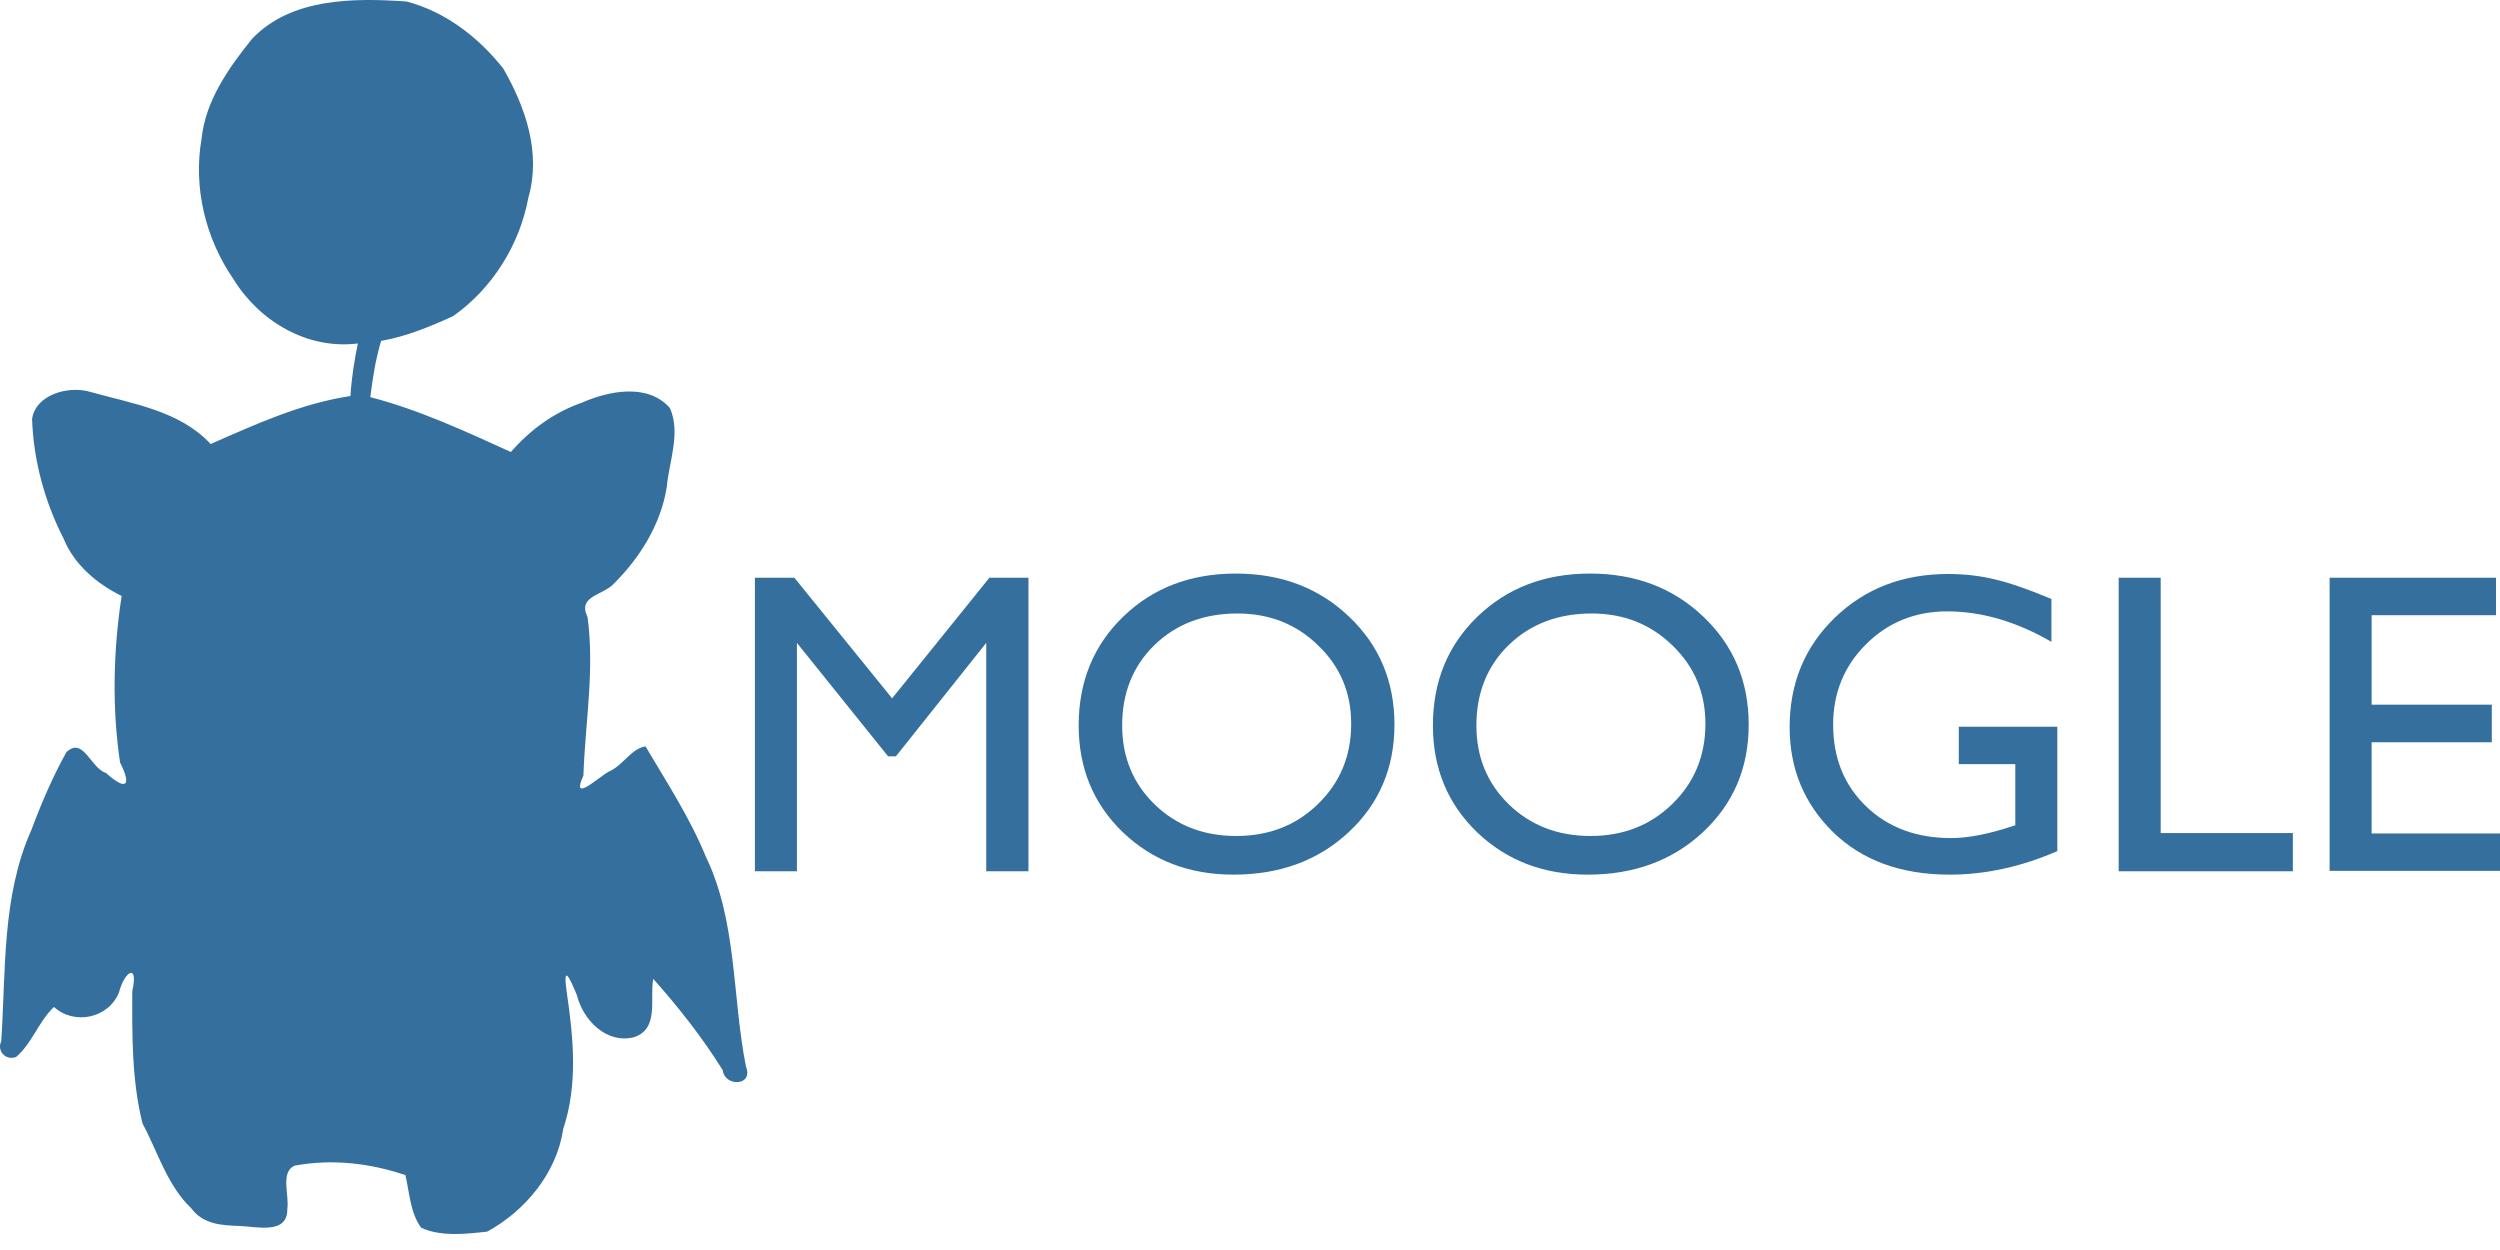
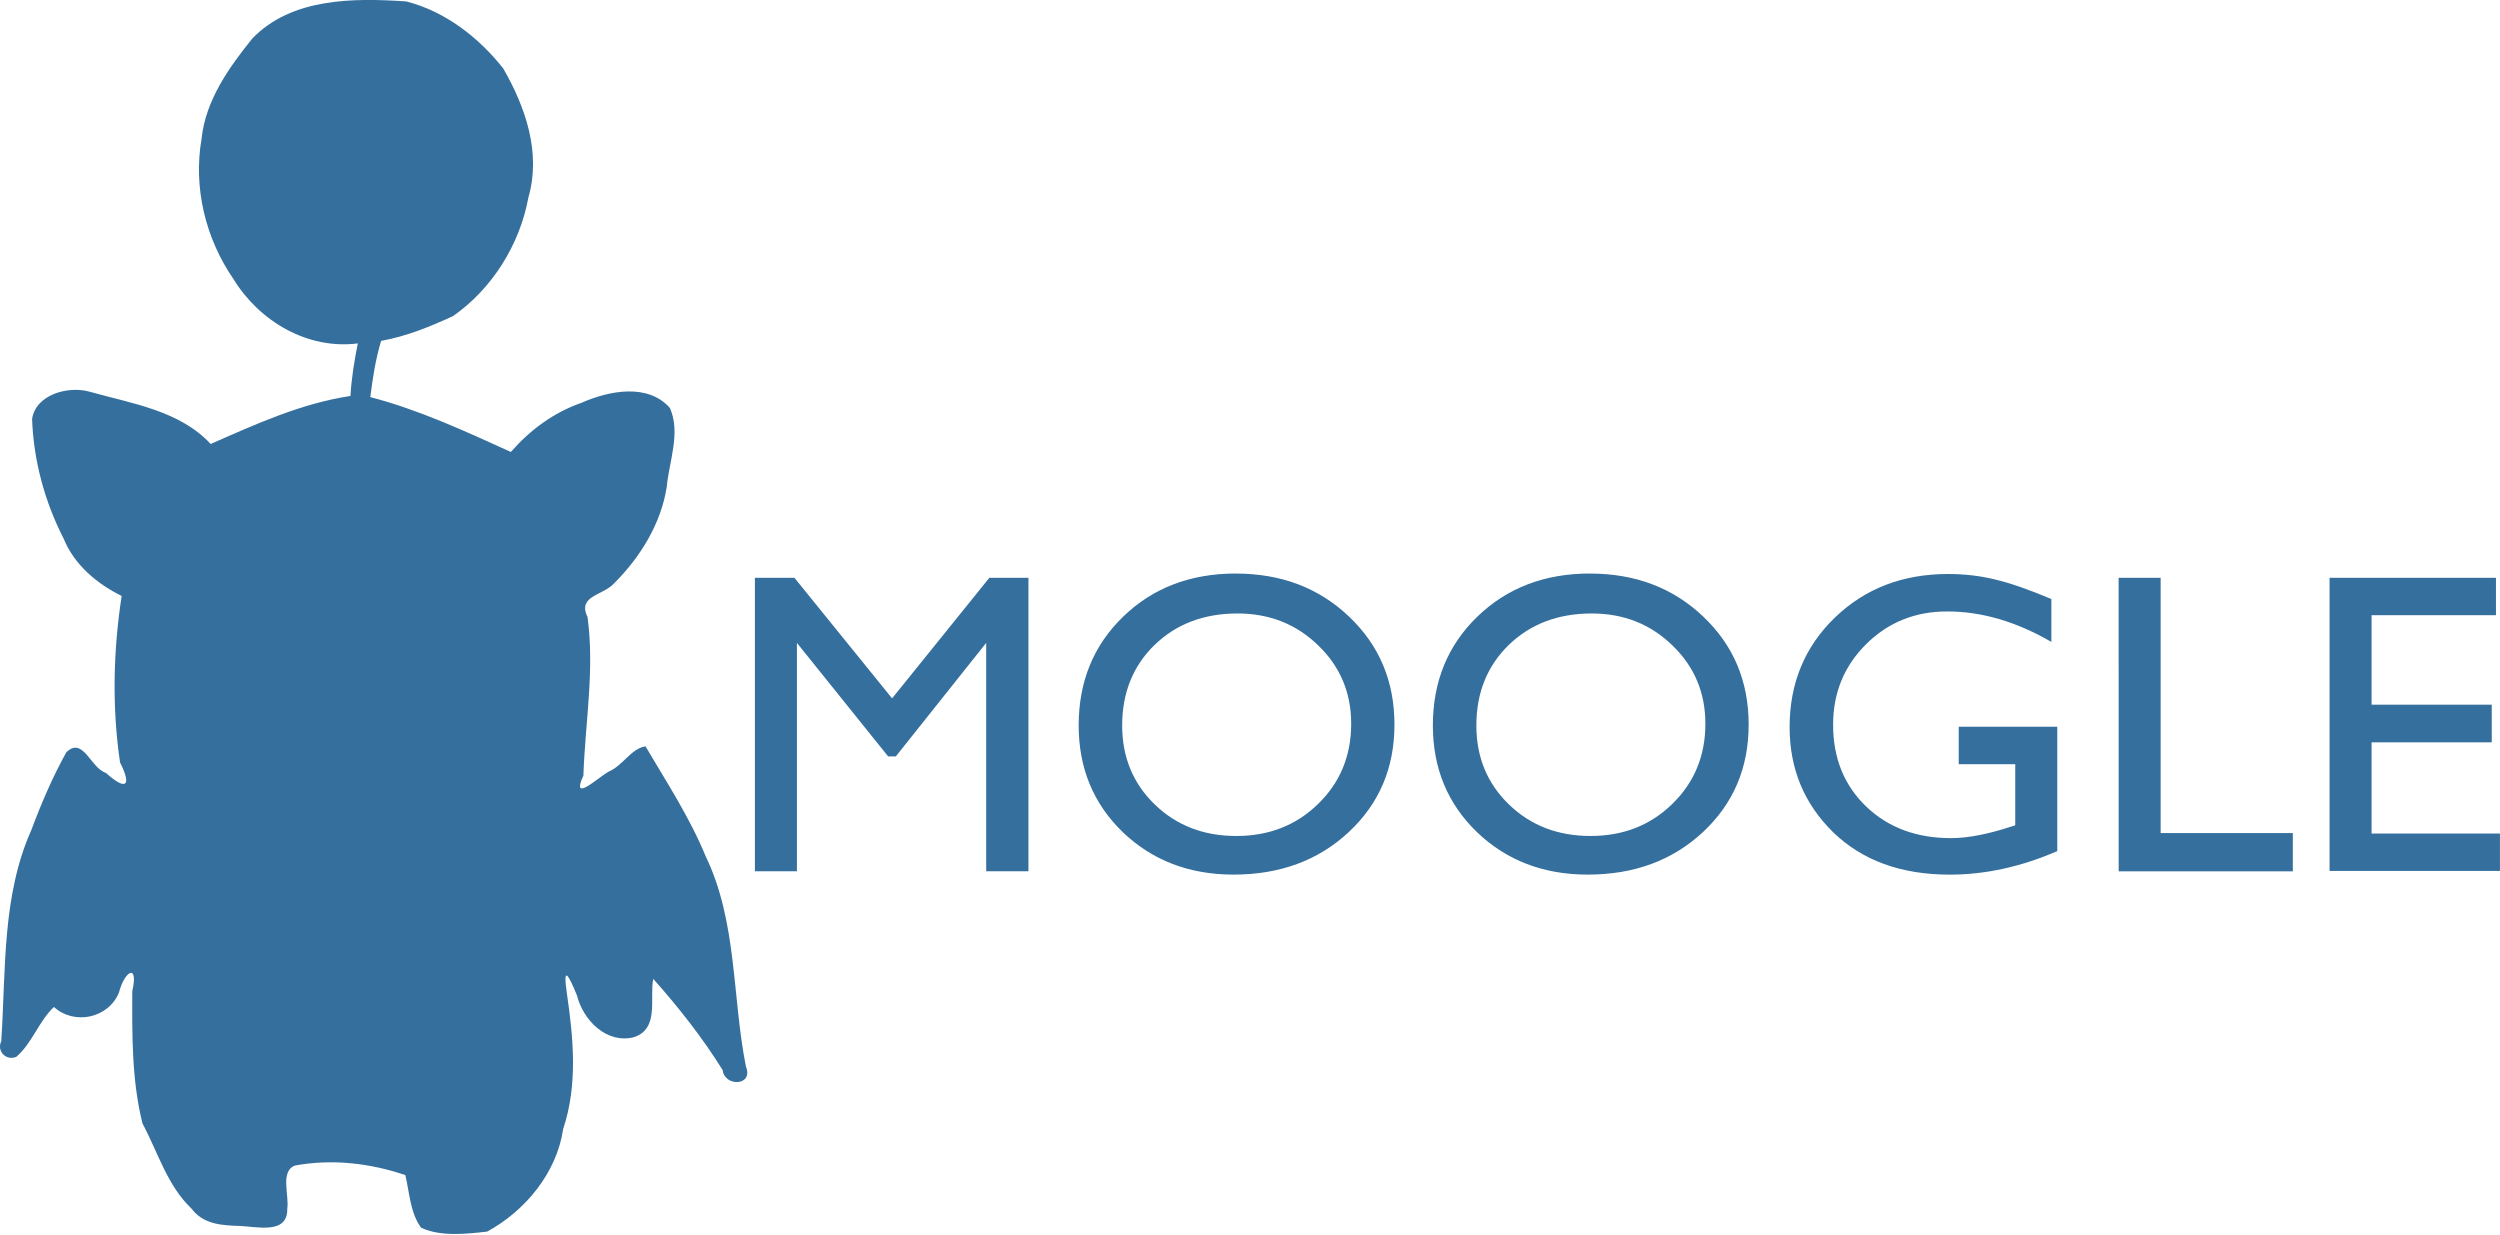
- <svg xmlns="http://www.w3.org/2000/svg" width="134" height="67" viewBox="0 0 134 67" fill="none">
-   <path d="M0.066 55.809C0.321 52.014 0.091 48.035 1.687 44.474C2.215 43.057 2.841 41.601 3.559 40.316C4.465 39.461 4.851 41.167 5.677 41.428C6.751 42.396 7.084 42.155 6.435 40.869C5.998 37.926 6.07 34.883 6.52 31.944C5.205 31.295 3.979 30.281 3.403 28.856C2.391 26.886 1.792 24.655 1.719 22.455C1.917 21.143 3.662 20.671 4.806 20.997C7.066 21.638 9.613 21.995 11.292 23.799C13.71 22.735 16.146 21.625 18.784 21.226C18.84 20.277 18.99 19.339 19.18 18.409C16.492 18.752 13.912 17.231 12.524 14.979C11.009 12.785 10.347 10.053 10.807 7.414C11.02 5.378 12.277 3.613 13.521 2.069C15.625 -0.119 18.954 -0.112 21.768 0.077C23.851 0.605 25.659 2.006 26.973 3.671C28.167 5.749 29.013 8.186 28.323 10.583C27.861 13.109 26.385 15.478 24.28 16.947C23.047 17.511 21.769 18.038 20.428 18.272C20.132 19.253 19.974 20.271 19.849 21.287C22.463 21.966 24.931 23.113 27.381 24.227C28.424 23.037 29.686 22.107 31.187 21.584C32.643 20.945 34.726 20.529 35.908 21.869C36.498 23.215 35.865 24.711 35.739 26.103C35.429 28.074 34.318 29.869 32.932 31.254C32.343 31.927 30.935 31.918 31.491 33.07C31.881 35.904 31.364 38.749 31.271 41.572C30.577 43.083 32.029 41.692 32.635 41.356C33.388 41.036 33.837 40.118 34.6 40.006C35.686 41.85 36.977 43.824 37.821 45.89C39.52 49.403 39.238 53.421 39.983 57.167C40.409 58.224 38.837 58.265 38.738 57.36C37.652 55.619 36.379 53.999 35.015 52.467C34.809 53.519 35.357 55.155 33.969 55.597C32.509 55.961 31.258 54.684 30.926 53.353C30.484 52.27 30.162 51.691 30.385 53.232C30.738 55.649 30.978 58.148 30.189 60.512C29.84 62.874 28.157 64.897 26.114 66.015C24.975 66.142 23.633 66.296 22.574 65.807C21.983 65 21.955 63.935 21.729 62.986C19.825 62.341 17.792 62.11 15.81 62.475C15.008 62.791 15.512 64.067 15.401 64.789C15.433 66.195 13.743 65.741 12.842 65.712C11.875 65.681 10.889 65.622 10.259 64.772C8.966 63.547 8.462 61.751 7.639 60.219C7.06 57.907 7.08 55.484 7.091 53.12C7.434 51.611 6.682 52.027 6.376 53.198C5.824 54.573 3.985 54.969 2.892 53.972C2.065 54.756 1.721 55.925 0.869 56.649C0.323 56.871 -0.185 56.34 0.066 55.809Z" fill="#356F9E" />
-   <path d="M53.031 30.968H55.125V46.701H52.862V34.459L48.019 40.541H47.603L42.715 34.459V46.701H40.463V30.968H42.58L47.817 37.432L53.031 30.968ZM66.24 30.743C68.673 30.743 70.696 31.513 72.31 33.052C73.932 34.591 74.743 36.52 74.743 38.84C74.743 41.16 73.924 43.082 72.288 44.606C70.659 46.123 68.601 46.881 66.116 46.881C63.744 46.881 61.766 46.123 60.182 44.606C58.605 43.082 57.817 41.175 57.817 38.885C57.817 36.535 58.613 34.591 60.204 33.052C61.796 31.513 63.808 30.743 66.24 30.743ZM66.33 32.883C64.529 32.883 63.046 33.446 61.882 34.572C60.726 35.698 60.148 37.136 60.148 38.885C60.148 40.582 60.73 41.993 61.893 43.12C63.057 44.246 64.514 44.809 66.263 44.809C68.02 44.809 69.484 44.234 70.655 43.086C71.834 41.937 72.423 40.507 72.423 38.795C72.423 37.128 71.834 35.728 70.655 34.595C69.484 33.453 68.042 32.883 66.33 32.883ZM85.227 30.743C87.66 30.743 89.683 31.513 91.297 33.052C92.919 34.591 93.73 36.52 93.73 38.84C93.73 41.16 92.911 43.082 91.275 44.606C89.645 46.123 87.588 46.881 85.103 46.881C82.731 46.881 80.753 46.123 79.168 44.606C77.592 43.082 76.804 41.175 76.804 38.885C76.804 36.535 77.599 34.591 79.191 33.052C80.783 31.513 82.795 30.743 85.227 30.743ZM85.317 32.883C83.515 32.883 82.033 33.446 80.869 34.572C79.713 35.698 79.135 37.136 79.135 38.885C79.135 40.582 79.717 41.993 80.88 43.12C82.044 44.246 83.5 44.809 85.25 44.809C87.007 44.809 88.47 44.234 89.642 43.086C90.82 41.937 91.41 40.507 91.41 38.795C91.41 37.128 90.82 35.728 89.642 34.595C88.47 33.453 87.029 32.883 85.317 32.883ZM104.991 38.953H110.273V45.62C108.336 46.46 106.414 46.881 104.507 46.881C101.902 46.881 99.818 46.123 98.257 44.606C96.703 43.082 95.925 41.205 95.925 38.975C95.925 36.625 96.733 34.67 98.347 33.108C99.961 31.547 101.984 30.766 104.417 30.766C105.303 30.766 106.143 30.863 106.939 31.058C107.735 31.246 108.741 31.595 109.957 32.106V34.403C108.08 33.315 106.218 32.77 104.372 32.77C102.652 32.77 101.203 33.356 100.025 34.527C98.846 35.698 98.257 37.136 98.257 38.84C98.257 40.627 98.846 42.087 100.025 43.221C101.203 44.355 102.72 44.921 104.574 44.921C105.475 44.921 106.553 44.715 107.806 44.302L108.02 44.234V40.957H104.991V38.953ZM113.561 30.968H115.813V44.651H122.897V46.701H113.561V30.968ZM124.867 30.968H133.786V32.973H127.12V37.77H133.561V39.786H127.12V44.674H134V46.678H124.867V30.968Z" fill="#356F9E" />
+ <svg xmlns="http://www.w3.org/2000/svg" width="255.644" height="126.186" viewBox="0 0 67.639 33.387" version="1.1" id="svg1" xml:space="preserve">
+   <defs id="defs1" />
+   <g id="layer1">
+     <g id="g1" transform="translate(-95.59794,-107.4548)">
+       <path style="fill:#356f9e;fill-opacity:1;stroke:none;stroke-width:0.334;stroke-linecap:round;stroke-linejoin:round;stroke-dasharray:none" d="m 95.631,135.626 c 0.129,-1.916 0.013,-3.925 0.818,-5.722 0.266,-0.715 0.583,-1.45 0.945,-2.099 0.458,-0.431 0.652,0.43 1.069,0.561 0.542,0.489 0.71,0.367 0.383,-0.282 -0.221,-1.485 -0.184,-3.021 0.043,-4.505 -0.664,-0.328 -1.283,-0.84 -1.573,-1.559 -0.511,-0.994 -0.813,-2.12 -0.85,-3.231 0.1,-0.662 0.981,-0.901 1.558,-0.736 1.14,0.323 2.426,0.504 3.274,1.414 1.22,-0.537 2.45,-1.098 3.781,-1.299 0.029,-0.479 0.104,-0.952 0.2,-1.422 -1.356,0.173 -2.659,-0.594 -3.359,-1.732 -0.765,-1.107 -1.099,-2.486 -0.867,-3.818 0.108,-1.028 0.742,-1.919 1.37,-2.698 1.062,-1.104 2.742,-1.101 4.163,-1.005 1.051,0.266 1.964,0.973 2.627,1.814 0.603,1.049 1.03,2.279 0.681,3.489 -0.233,1.275 -0.978,2.471 -2.041,3.212 -0.623,0.285 -1.268,0.551 -1.944,0.669 -0.149,0.495 -0.229,1.009 -0.292,1.522 1.319,0.343 2.565,0.922 3.802,1.484 0.526,-0.601 1.163,-1.07 1.921,-1.334 0.735,-0.323 1.786,-0.533 2.383,0.144 0.297,0.68 -0.022,1.435 -0.086,2.137 -0.156,0.995 -0.717,1.901 -1.417,2.6 -0.297,0.34 -1.008,0.335 -0.727,0.916 0.197,1.431 -0.064,2.867 -0.111,4.292 -0.35,0.763 0.383,0.061 0.689,-0.109 0.38,-0.162 0.606,-0.625 0.991,-0.681 0.548,0.931 1.2,1.927 1.626,2.97 0.858,1.773 0.715,3.801 1.091,5.692 0.215,0.533 -0.579,0.554 -0.629,0.097 -0.548,-0.879 -1.191,-1.696 -1.879,-2.469 -0.104,0.531 0.173,1.357 -0.528,1.58 -0.737,0.184 -1.368,-0.461 -1.536,-1.133 -0.223,-0.547 -0.386,-0.839 -0.273,-0.061 0.178,1.22 0.299,2.482 -0.099,3.675 -0.176,1.192 -1.025,2.214 -2.057,2.778 -0.575,0.064 -1.252,0.142 -1.787,-0.105 -0.298,-0.407 -0.312,-0.945 -0.427,-1.424 -0.961,-0.326 -1.988,-0.443 -2.988,-0.258 -0.405,0.159 -0.15,0.803 -0.206,1.168 0.016,0.71 -0.837,0.48 -1.291,0.466 -0.488,-0.015 -0.986,-0.045 -1.304,-0.474 -0.652,-0.618 -0.907,-1.525 -1.322,-2.298 -0.292,-1.167 -0.282,-2.39 -0.276,-3.584 0.173,-0.761 -0.207,-0.551 -0.361,0.04 -0.279,0.694 -1.207,0.894 -1.759,0.391 -0.417,0.396 -0.591,0.986 -1.021,1.351 -0.276,0.112 -0.532,-0.156 -0.405,-0.424 z" id="path1-8-2-8" />
+       <path d="m 122.366,123.087 h 1.057 v 7.941 h -1.143 v -6.179 l -2.444,3.07 h -0.21 l -2.467,-3.07 v 6.179 h -1.137 v -7.941 h 1.069 l 2.643,3.263 z m 6.668,-0.114 q 1.842,0 3.064,1.165 1.228,1.165 1.228,2.922 0,1.756 -1.239,2.91 -1.234,1.148 -3.115,1.148 -1.796,0 -2.996,-1.148 -1.194,-1.154 -1.194,-2.888 0,-1.779 1.205,-2.945 1.205,-1.165 3.047,-1.165 z m 0.045,1.08 q -1.364,0 -2.245,0.853 -0.875,0.853 -0.875,2.177 0,1.285 0.881,2.137 0.881,0.853 2.206,0.853 1.33,0 2.217,-0.87 0.892,-0.87 0.892,-2.166 0,-1.262 -0.892,-2.12 -0.887,-0.864 -2.183,-0.864 z m 9.538,-1.08 q 1.842,0 3.064,1.165 1.228,1.165 1.228,2.922 0,1.756 -1.239,2.91 -1.234,1.148 -3.115,1.148 -1.796,0 -2.996,-1.148 -1.194,-1.154 -1.194,-2.888 0,-1.779 1.205,-2.945 1.205,-1.165 3.047,-1.165 z m 0.045,1.08 q -1.364,0 -2.245,0.853 -0.875,0.853 -0.875,2.177 0,1.285 0.881,2.137 0.881,0.853 2.206,0.853 1.33,0 2.217,-0.87 0.892,-0.87 0.892,-2.166 0,-1.262 -0.892,-2.12 -0.887,-0.864 -2.183,-0.864 z m 9.931,3.064 h 2.666 v 3.365 q -1.467,0.637 -2.91,0.637 -1.972,0 -3.155,-1.148 -1.177,-1.154 -1.177,-2.842 0,-1.779 1.222,-2.962 1.222,-1.182 3.064,-1.182 0.671,0 1.273,0.148 0.603,0.142 1.523,0.529 v 1.16 q -1.421,-0.824 -2.819,-0.824 -1.302,0 -2.194,0.887 -0.892,0.887 -0.892,2.177 0,1.353 0.892,2.211 0.892,0.858 2.297,0.858 0.682,0 1.631,-0.313 l 0.108,-0.034 v -1.654 h -1.529 z m 4.326,-4.03 h 1.137 v 6.907 h 3.576 v 1.035 h -4.712 z m 5.707,0 h 4.502 v 1.012 h -3.365 v 2.422 h 3.251 v 1.018 h -3.251 v 2.467 h 3.473 v 1.012 h -4.61 z" id="text1-6-4-5" style="font-size:11.642px;font-family:'Gill Sans MT';-inkscape-font-specification:'Gill Sans MT, Normal';text-align:center;text-anchor:middle;fill:#356f9e;stroke-width:2.36;stroke-linecap:round;stroke-linejoin:round" aria-label="MOOGLE" />
+     </g>
+   </g>
</svg>
